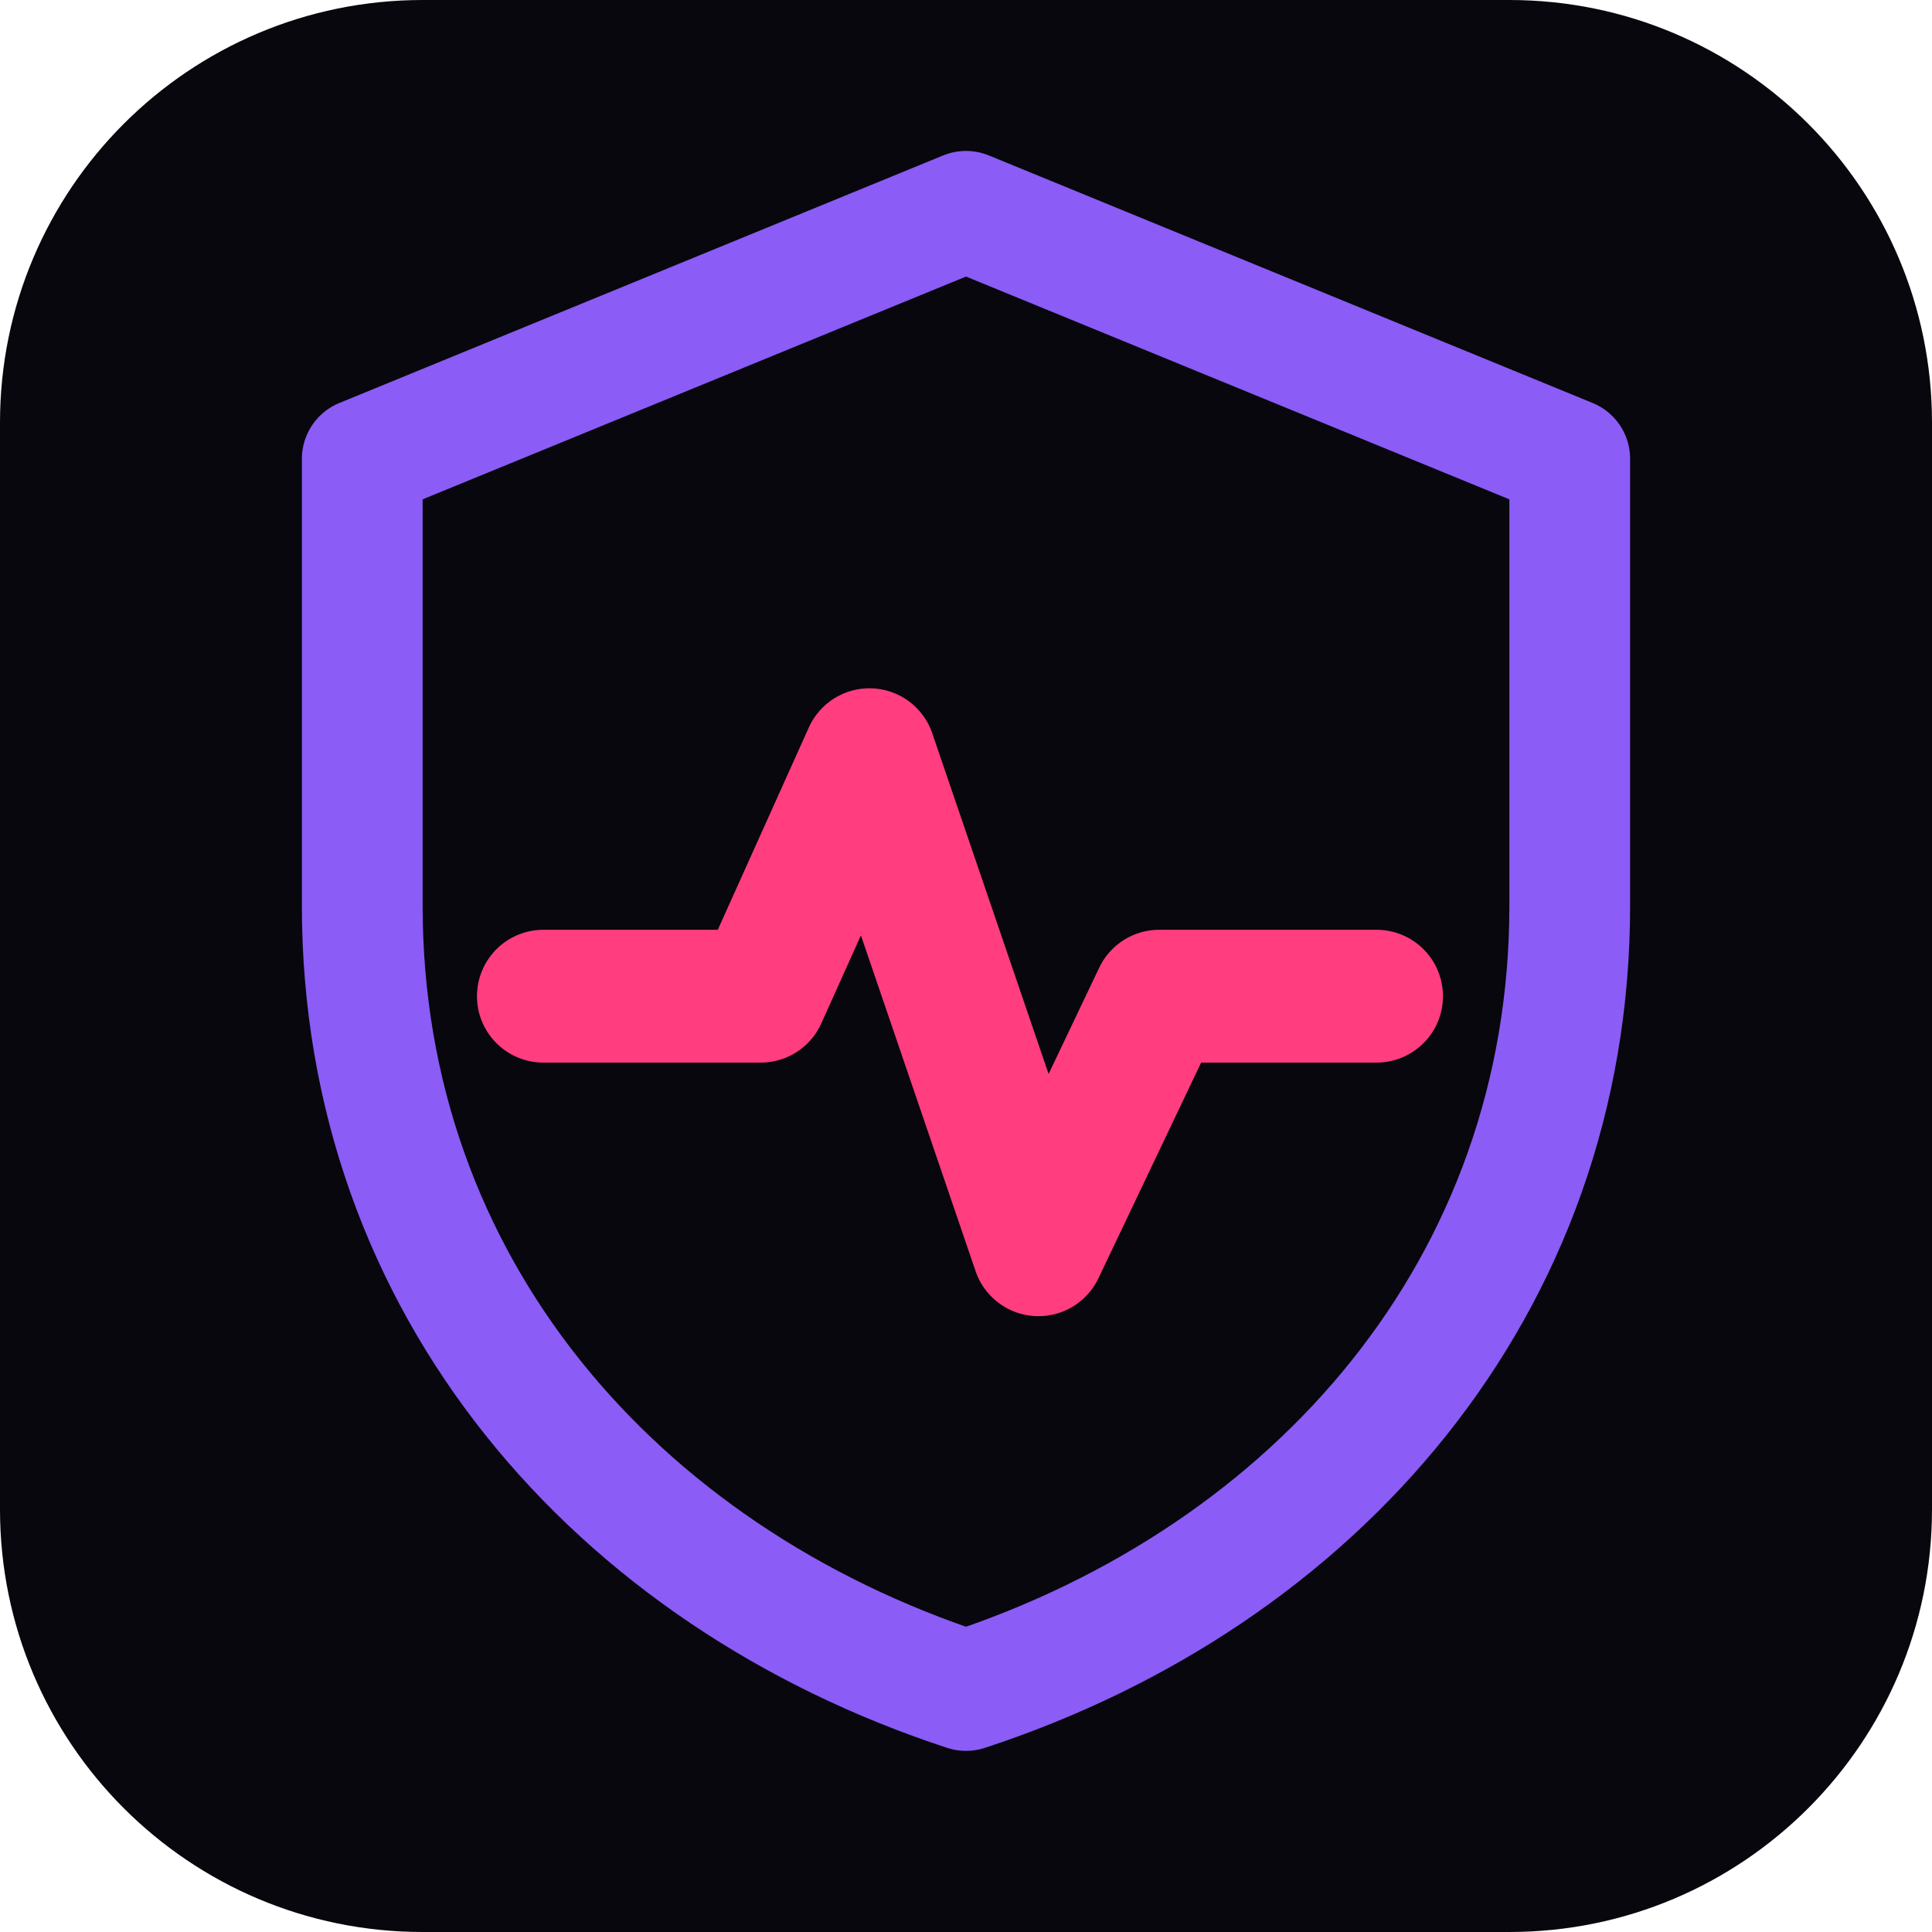
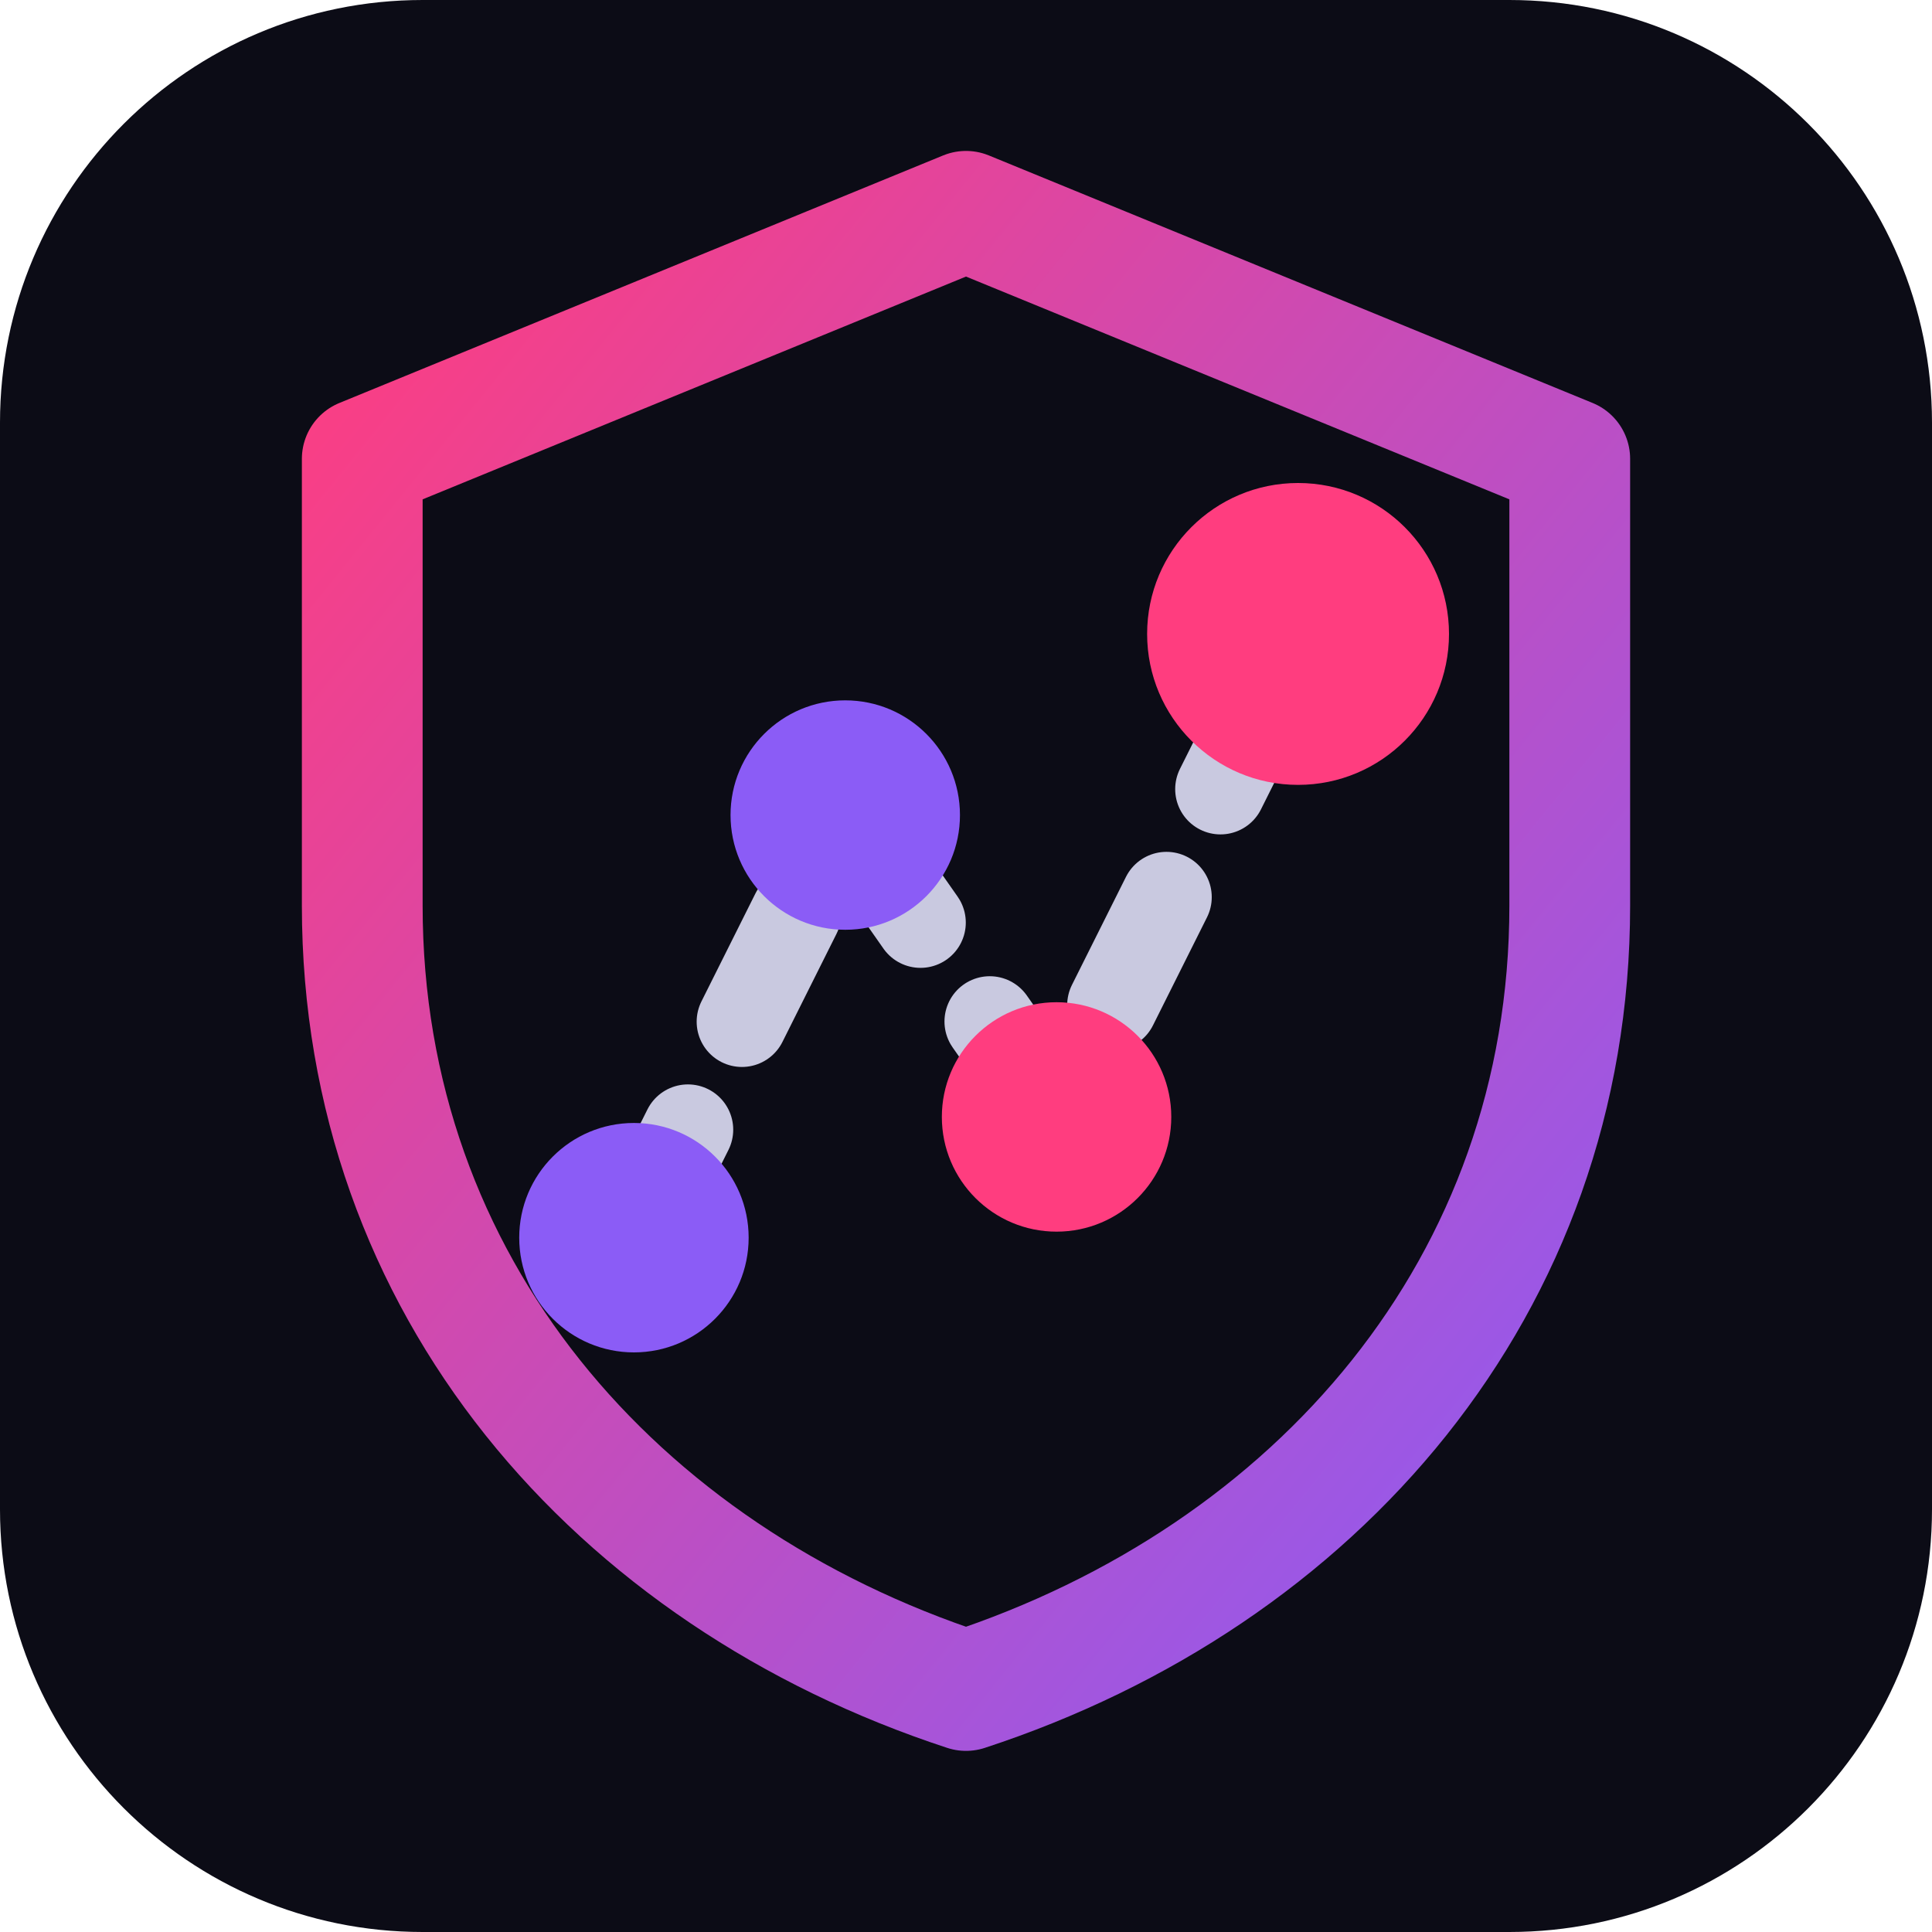
<svg xmlns="http://www.w3.org/2000/svg" viewBox="0 0 32 32">
-   <rect width="32" height="32" rx="7" fill="#07070d" />
-   <path d="M16 3.5 26 7.6v7.4c0 6.3-4.2 11.1-10 13-5.8-1.9-10-6.7-10-13V7.6z" fill="none" stroke="#8b5cf6" stroke-width="2" stroke-linejoin="round" />
-   <path d="M9 16.5h3.6l1.8-4 2.8 8.2 2-4.2h3.6" fill="none" stroke="#ff3d7f" stroke-width="2.2" stroke-linecap="round" stroke-linejoin="round" />
+   <defs>
+     <linearGradient id="g" x1="0" y1="0" x2="1" y2="1">
+       <stop offset="0" stop-color="#ff3d7f" />
+       <stop offset="1" stop-color="#8b5cf6" />
+     </linearGradient>
+   </defs>
+   <rect width="32" height="32" rx="7" fill="#0c0c16" />
+   <path d="M16 3.5 26 7.6v7.4c0 6.3-4.2 11.1-10 13-5.8-1.9-10-6.7-10-13V7.6z" fill="none" stroke="url(#g)" stroke-width="2" stroke-linejoin="round" />
+   <path d="M10.5 20.5 14 13.5l3.5 5 4-8" fill="none" stroke="#c9c9e0" stroke-width="1.5" stroke-dasharray="2 2" stroke-linecap="round" />
+   <circle cx="10.5" cy="20.5" r="1.9" fill="#8b5cf6" />
+   <circle cx="14" cy="13.5" r="1.9" fill="#8b5cf6" />
+   <circle cx="17.5" cy="18.5" r="1.9" fill="#ff3d7f" />
+   <circle cx="21.5" cy="10.5" r="2.5" fill="#ff3d7f" />
</svg>
